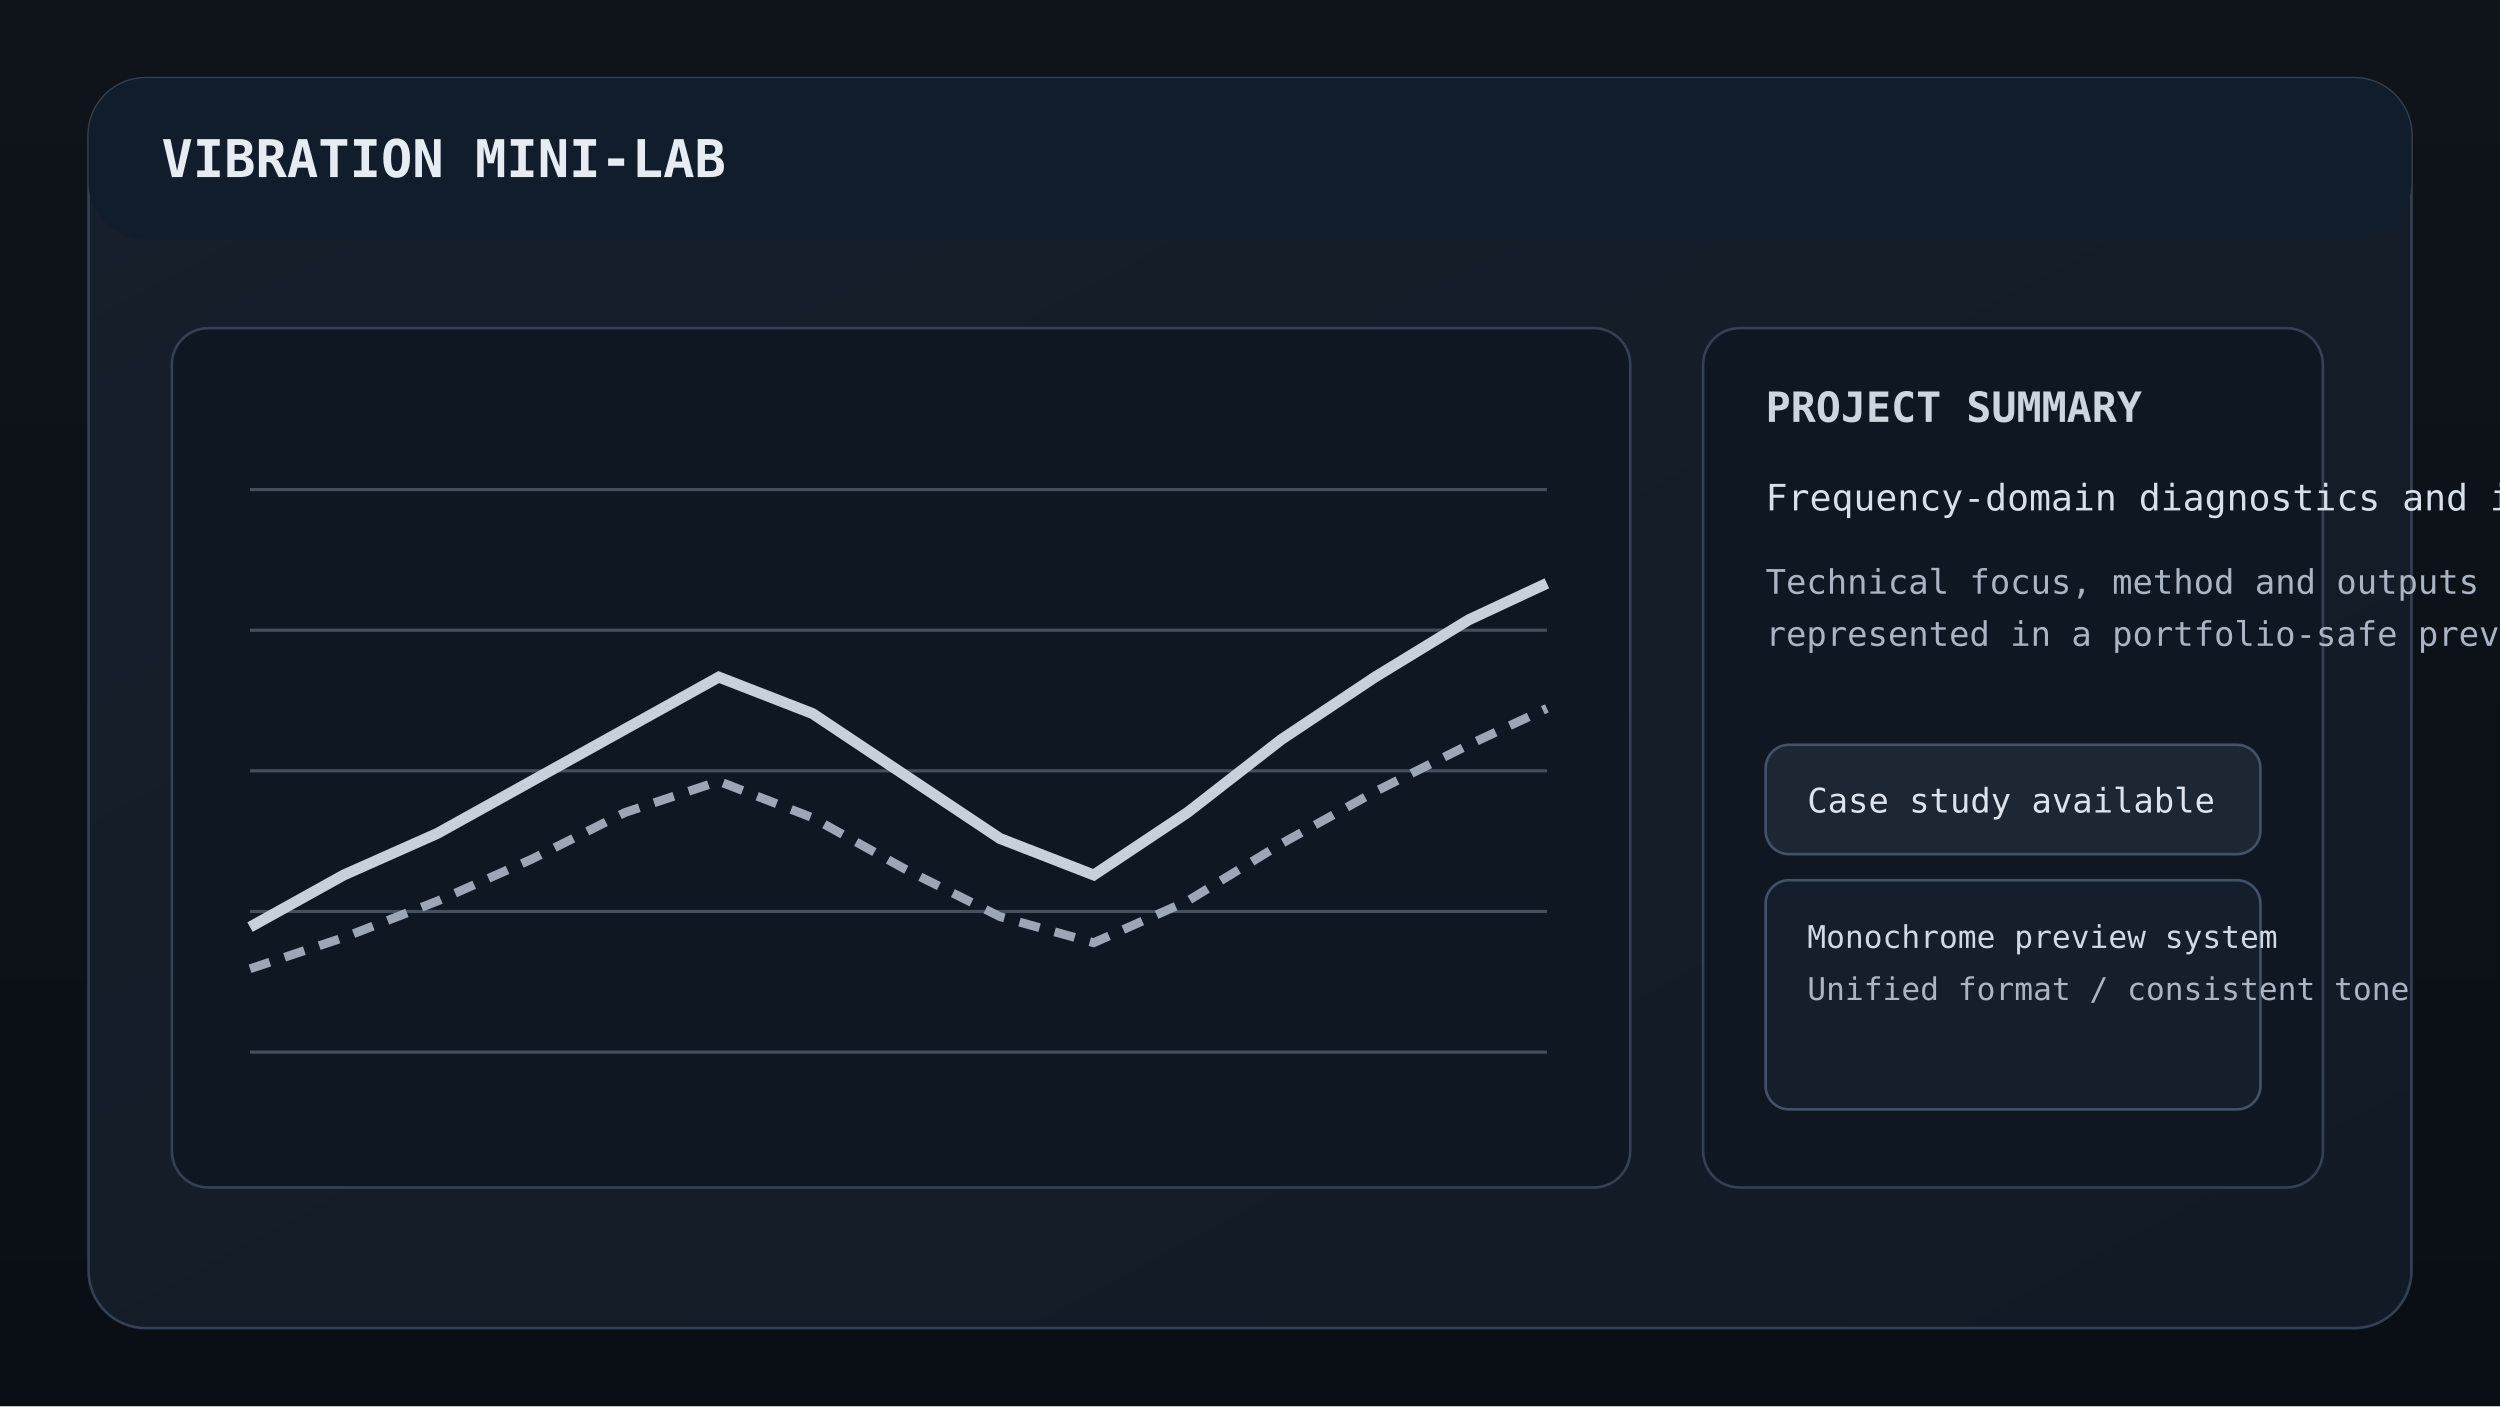
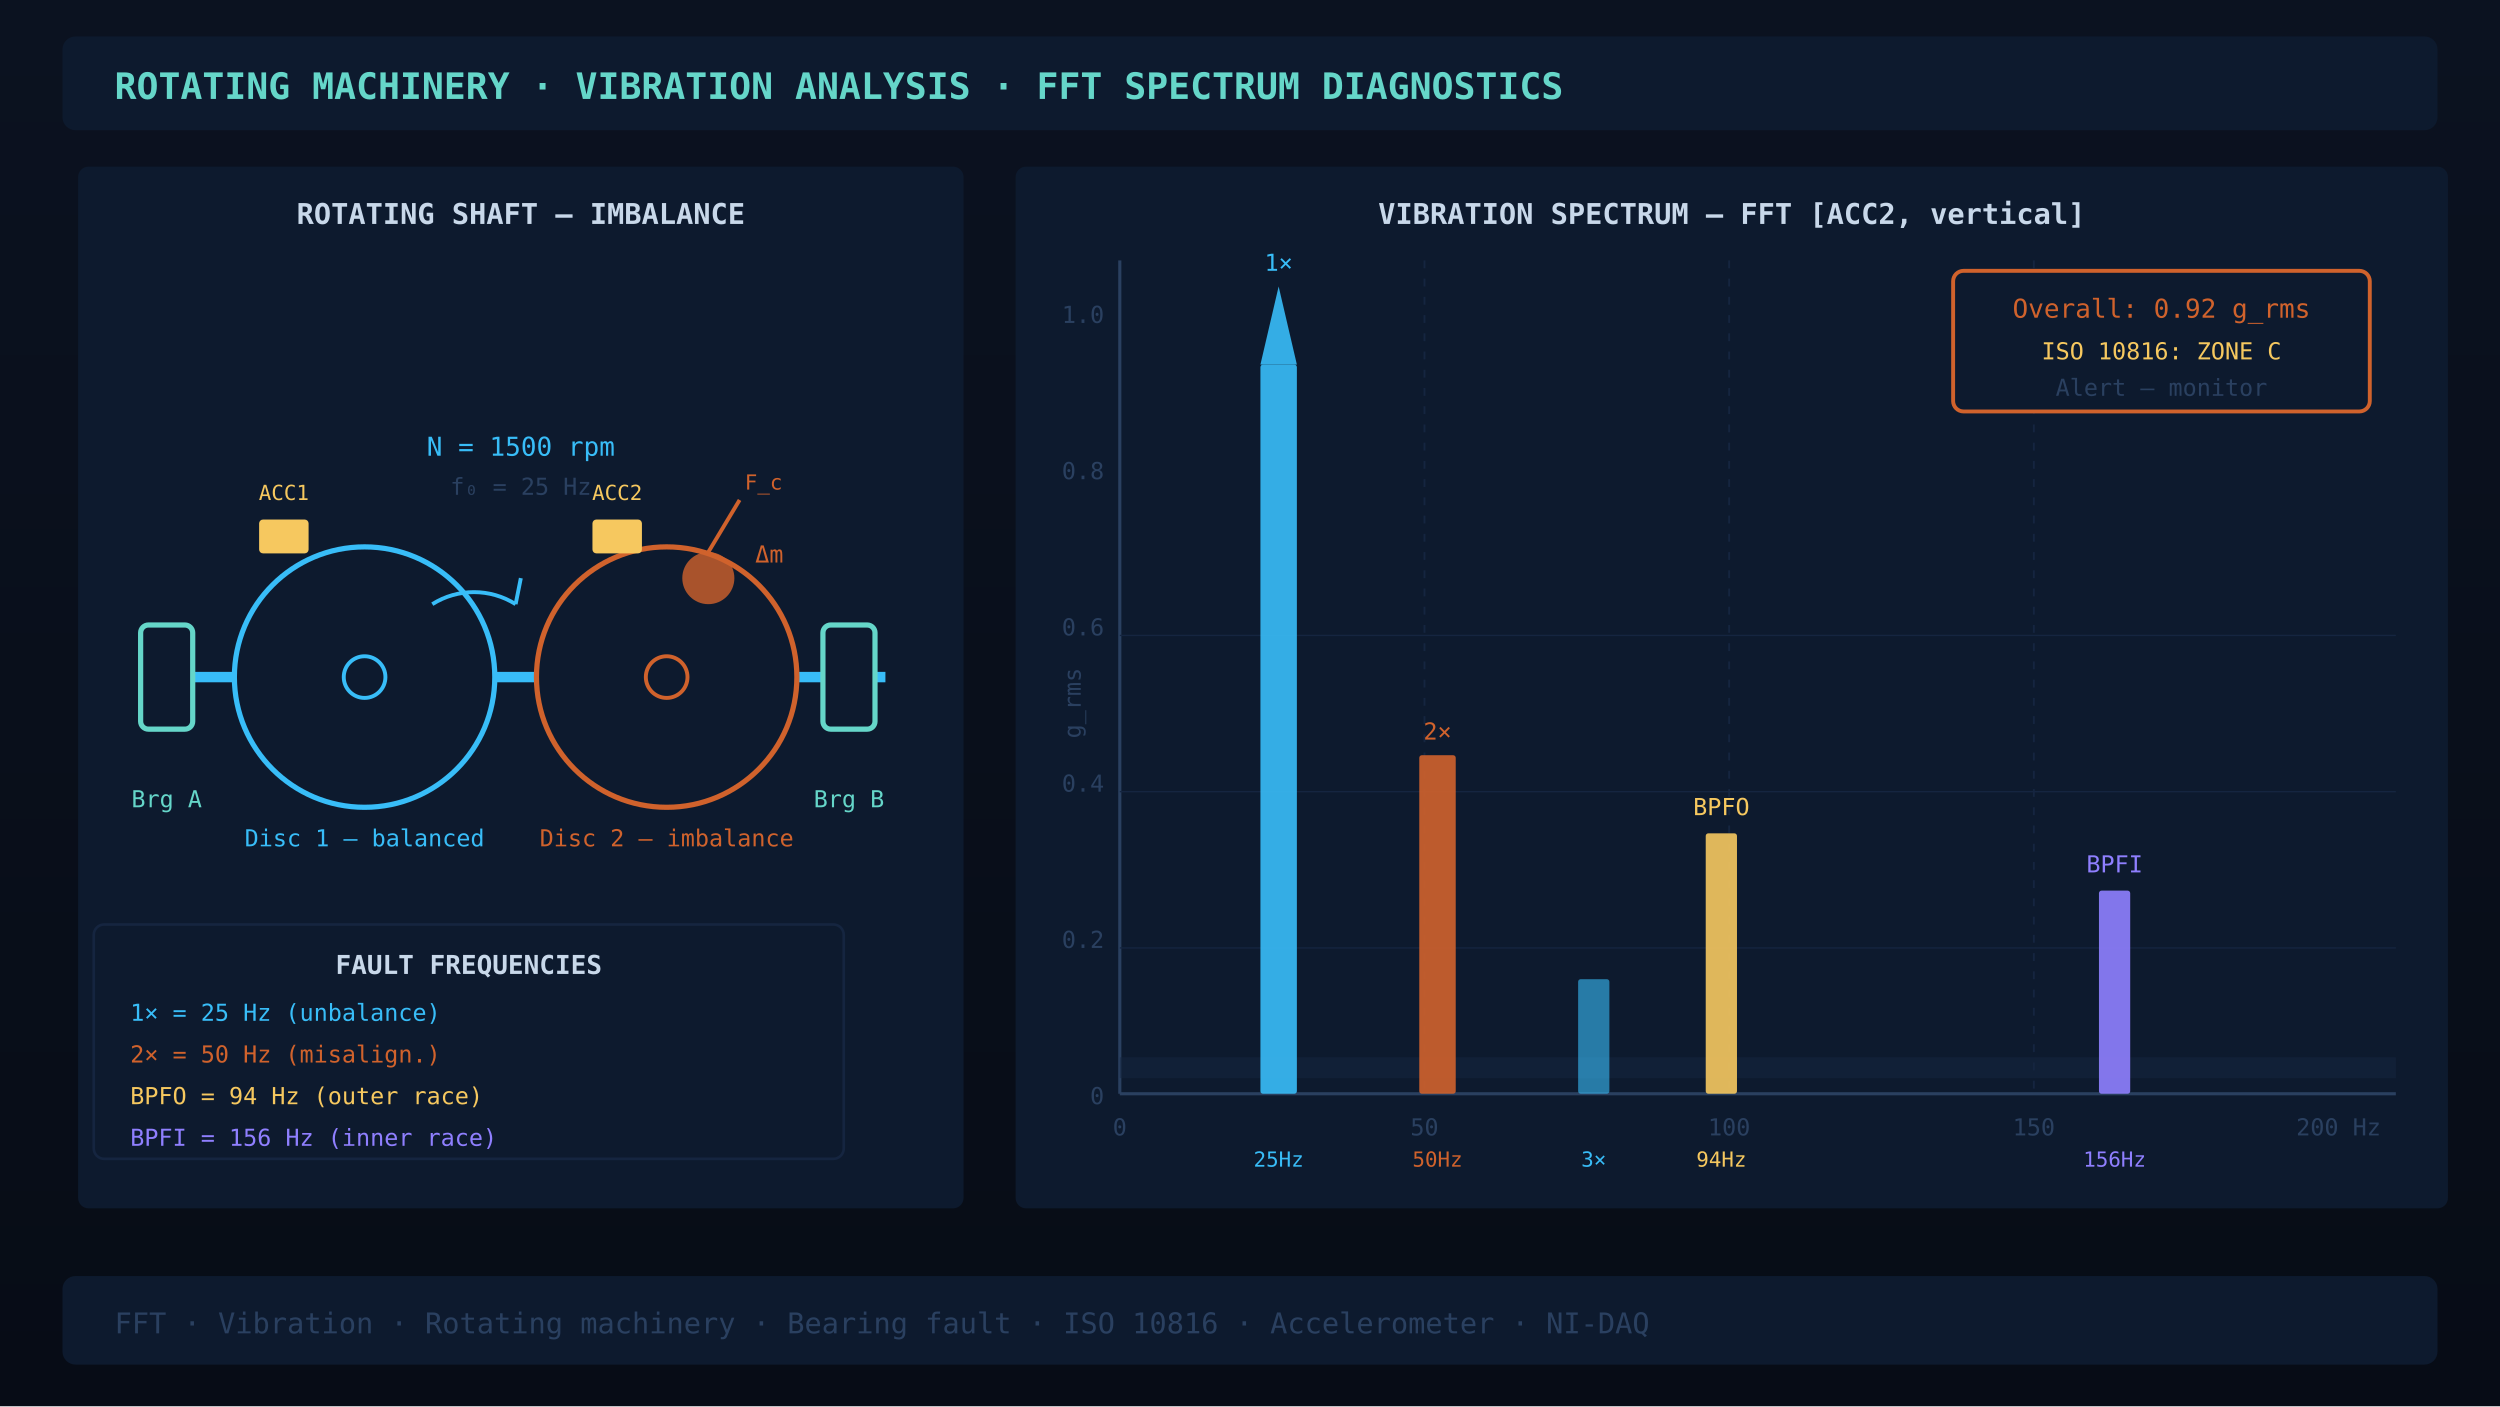
- <svg xmlns="http://www.w3.org/2000/svg" viewBox="0 0 960 540" role="img" aria-label="Frequency-domain diagnostics and interpretation">
+ <svg xmlns="http://www.w3.org/2000/svg" viewBox="0 0 960 540" role="img" aria-label="Rotating machinery vibration frequency analysis and FFT spectrum">
  <defs>
    <linearGradient id="bg" x1="0" y1="0" x2="0" y2="1">
-       <stop offset="0" stop-color="#0f141b" />
-       <stop offset="1" stop-color="#0a0f15" />
+       <stop offset="0" stop-color="#0b1220" />
+       <stop offset="1" stop-color="#070c16" />
    </linearGradient>
-     <linearGradient id="panel" x1="0" y1="0" x2="1" y2="1">
-       <stop offset="0" stop-color="#161f2b" />
-       <stop offset="1" stop-color="#121a25" />
+     <linearGradient id="specfill" x1="0" y1="0" x2="0" y2="1">
+       <stop offset="0%" stop-color="#38bdf8" stop-opacity="0.3" />
+       <stop offset="100%" stop-color="#38bdf8" stop-opacity="0.02" />
    </linearGradient>
  </defs>
  <rect width="960" height="540" fill="url(#bg)" />
-   <rect x="34" y="30" width="892" height="480" rx="22" fill="url(#panel)" stroke="#354152" />
-   <rect x="34" y="30" width="892" height="62" rx="22" fill="#121d2b" />
-   <text x="62" y="68" fill="#e6ecf3" font-family="ui-monospace, SFMono-Regular, Menlo, monospace" font-size="20" font-weight="700">VIBRATION MINI-LAB</text>
-   <rect x="66" y="126" width="560" height="330" rx="14" fill="#0f1722" stroke="#354152" />
-   <g stroke="#5d6876" stroke-width="1.2" opacity="0.7">
-     <line x1="96" y1="404" x2="594" y2="404" />
-     <line x1="96" y1="350" x2="594" y2="350" />
-     <line x1="96" y1="296" x2="594" y2="296" />
-     <line x1="96" y1="242" x2="594" y2="242" />
-     <line x1="96" y1="188" x2="594" y2="188" />
-   </g>
-   <polyline points="96,356 132,336 168,320 204,300 240,280 276,260 312,274 348,298 384,322 420,336 456,312 492,284 528,260 564,238 594,224" fill="none" stroke="#c8d0db" stroke-width="4.2" />
-   <polyline points="96,372 132,360 168,346 204,330 240,312 276,300 312,314 348,334 384,352 420,362 456,346 492,324 528,304 564,286 594,272" fill="none" stroke="#9ca6b5" stroke-width="3.4" stroke-dasharray="8 6" />
-   <rect x="654" y="126" width="238" height="330" rx="14" fill="#0f1722" stroke="#354152" />
-   <text x="678" y="162" fill="#cdd5df" font-family="ui-monospace,monospace" font-size="16" font-weight="700">PROJECT SUMMARY</text>
-   <text x="678" y="196" fill="#d7dfe8" font-family="ui-monospace,monospace" font-size="14">Frequency-domain diagnostics and interpretation</text>
-   <text x="678" y="228" fill="#aab4c2" font-family="ui-monospace,monospace" font-size="13">Technical focus, method and outputs</text>
-   <text x="678" y="248" fill="#aab4c2" font-family="ui-monospace,monospace" font-size="13">represented in a portfolio-safe preview</text>
-   <rect x="678" y="286" width="190" height="42" rx="9" fill="#1d2734" stroke="#445267" />
-   <text x="694" y="312" fill="#dce3ec" font-family="ui-monospace,monospace" font-size="13">Case study available</text>
-   <rect x="678" y="338" width="190" height="88" rx="9" fill="#151f2b" stroke="#445267" />
-   <text x="694" y="364" fill="#d0d9e4" font-family="ui-monospace,monospace" font-size="12">Monochrome preview system</text>
-   <text x="694" y="384" fill="#aab4c2" font-family="ui-monospace,monospace" font-size="12">Unified format / consistent tone</text>
+   <rect x="24" y="14" width="912" height="36" rx="5" fill="#0d1a2e" />
+   <text x="44" y="38" font-family="monospace" font-size="14" fill="#65d6c9" font-weight="bold">ROTATING MACHINERY · VIBRATION ANALYSIS · FFT SPECTRUM DIAGNOSTICS</text>
+   <rect x="30" y="64" width="340" height="400" rx="4" fill="#0d1a2e" />
+   <text x="200" y="86" font-family="monospace" font-size="11" fill="#c8d8ea" text-anchor="middle" font-weight="bold">ROTATING SHAFT — IMBALANCE</text>
+   <line x1="60" y1="260" x2="340" y2="260" stroke="#38bdf8" stroke-width="4" />
+   <rect x="54" y="240" width="20" height="40" rx="3" fill="#0d1a2e" stroke="#65d6c9" stroke-width="2" />
+   <rect x="316" y="240" width="20" height="40" rx="3" fill="#0d1a2e" stroke="#65d6c9" stroke-width="2" />
+   <text x="64" y="310" font-family="monospace" font-size="9" fill="#65d6c9" text-anchor="middle">Brg A</text>
+   <text x="326" y="310" font-family="monospace" font-size="9" fill="#65d6c9" text-anchor="middle">Brg B</text>
+   <circle cx="140" cy="260" r="50" fill="#0d1a2e" stroke="#38bdf8" stroke-width="2" />
+   <circle cx="140" cy="260" r="8" fill="#0d1a2e" stroke="#38bdf8" stroke-width="1.5" />
+   <text x="140" y="325" font-family="monospace" font-size="9" fill="#38bdf8" text-anchor="middle">Disc 1 — balanced</text>
+   <circle cx="256" cy="260" r="50" fill="#0d1a2e" stroke="#d0622c" stroke-width="2" />
+   <circle cx="256" cy="260" r="8" fill="#0d1a2e" stroke="#d0622c" stroke-width="1.5" />
+   <circle cx="272" cy="222" r="10" fill="#d0622c" opacity="0.8" />
+   <text x="290" y="216" font-family="monospace" font-size="9" fill="#d0622c">Δm</text>
+   <line x1="272" y1="212" x2="284" y2="192" stroke="#d0622c" stroke-width="1.5" />
+   <text x="286" y="188" font-family="monospace" font-size="8" fill="#d0622c">F_c</text>
+   <text x="256" y="325" font-family="monospace" font-size="9" fill="#d0622c" text-anchor="middle">Disc 2 — imbalance</text>
+   <rect x="100" y="200" width="18" height="12" rx="1" fill="#f6c85f" stroke="#f6c85f" stroke-width="1" />
+   <text x="109" y="192" font-family="monospace" font-size="8" fill="#f6c85f" text-anchor="middle">ACC1</text>
+   <rect x="228" y="200" width="18" height="12" rx="1" fill="#f6c85f" stroke="#f6c85f" stroke-width="1" />
+   <text x="237" y="192" font-family="monospace" font-size="8" fill="#f6c85f" text-anchor="middle">ACC2</text>
+   <path d="M166,232 A30,30 0 0,1 198,232" fill="none" stroke="#38bdf8" stroke-width="1.5" />
+   <line x1="198" y1="232" x2="200" y2="222" stroke="#38bdf8" stroke-width="1.5" />
+   <text x="200" y="175" font-family="monospace" font-size="10" fill="#38bdf8" text-anchor="middle">N = 1500 rpm</text>
+   <text x="200" y="190" font-family="monospace" font-size="9" fill="#2a4060" text-anchor="middle">f₀ = 25 Hz</text>
+   <rect x="36" y="355" width="288" height="90" rx="4" fill="#0d1a2e" stroke="#152540" stroke-width="1" />
+   <text x="180" y="374" font-family="monospace" font-size="10" fill="#c8d8ea" text-anchor="middle" font-weight="bold">FAULT FREQUENCIES</text>
+   <text x="50" y="392" font-family="monospace" font-size="9" fill="#38bdf8">1× = 25 Hz  (unbalance)</text>
+   <text x="50" y="408" font-family="monospace" font-size="9" fill="#d0622c">2× = 50 Hz  (misalign.)</text>
+   <text x="50" y="424" font-family="monospace" font-size="9" fill="#f6c85f">BPFO = 94 Hz (outer race)</text>
+   <text x="50" y="440" font-family="monospace" font-size="9" fill="#8f7fff">BPFI = 156 Hz (inner race)</text>
+   <rect x="390" y="64" width="550" height="400" rx="4" fill="#0d1a2e" />
+   <text x="665" y="86" font-family="monospace" font-size="11" fill="#c8d8ea" text-anchor="middle" font-weight="bold">VIBRATION SPECTRUM — FFT [ACC2, vertical]</text>
+   <line x1="430" y1="100" x2="430" y2="420" stroke="#2a4060" stroke-width="1.2" />
+   <line x1="430" y1="420" x2="920" y2="420" stroke="#2a4060" stroke-width="1.2" />
+   <text x="424" y="424" font-family="monospace" font-size="9" fill="#2a4060" text-anchor="end">0</text>
+   <text x="424" y="364" font-family="monospace" font-size="9" fill="#2a4060" text-anchor="end">0.2</text>
+   <text x="424" y="304" font-family="monospace" font-size="9" fill="#2a4060" text-anchor="end">0.4</text>
+   <text x="424" y="244" font-family="monospace" font-size="9" fill="#2a4060" text-anchor="end">0.6</text>
+   <text x="424" y="184" font-family="monospace" font-size="9" fill="#2a4060" text-anchor="end">0.8</text>
+   <text x="424" y="124" font-family="monospace" font-size="9" fill="#2a4060" text-anchor="end">1.0</text>
+   <text x="415" y="270" font-family="monospace" font-size="9" fill="#2a4060" transform="rotate(-90,415,270)" text-anchor="middle">g_rms</text>
+   <text x="430" y="436" font-family="monospace" font-size="9" fill="#2a4060" text-anchor="middle">0</text>
+   <text x="547" y="436" font-family="monospace" font-size="9" fill="#2a4060" text-anchor="middle">50</text>
+   <text x="664" y="436" font-family="monospace" font-size="9" fill="#2a4060" text-anchor="middle">100</text>
+   <text x="781" y="436" font-family="monospace" font-size="9" fill="#2a4060" text-anchor="middle">150</text>
+   <text x="898" y="436" font-family="monospace" font-size="9" fill="#2a4060" text-anchor="middle">200 Hz</text>
+   <line x1="547" y1="100" x2="547" y2="420" stroke="#152540" stroke-width="0.7" stroke-dasharray="3,4" />
+   <line x1="664" y1="100" x2="664" y2="420" stroke="#152540" stroke-width="0.7" stroke-dasharray="3,4" />
+   <line x1="781" y1="100" x2="781" y2="420" stroke="#152540" stroke-width="0.7" stroke-dasharray="3,4" />
+   <line x1="430" y1="364" x2="920" y2="364" stroke="#152540" stroke-width="0.5" />
+   <line x1="430" y1="304" x2="920" y2="304" stroke="#152540" stroke-width="0.5" />
+   <line x1="430" y1="244" x2="920" y2="244" stroke="#152540" stroke-width="0.5" />
+   <polygon points="430,414 920,414 920,406 430,406" fill="#152540" opacity="0.5" />
+   <rect x="484" y="140" width="14" height="280" rx="1" fill="#38bdf8" opacity="0.9" />
+   <polygon points="484,140 491,110 498,140" fill="#38bdf8" opacity="0.9" />
+   <text x="491" y="104" font-family="monospace" font-size="9" fill="#38bdf8" text-anchor="middle">1×</text>
+   <text x="491" y="448" font-family="monospace" font-size="8" fill="#38bdf8" text-anchor="middle">25Hz</text>
+   <rect x="545" y="290" width="14" height="130" rx="1" fill="#d0622c" opacity="0.9" />
+   <text x="552" y="284" font-family="monospace" font-size="9" fill="#d0622c" text-anchor="middle">2×</text>
+   <text x="552" y="448" font-family="monospace" font-size="8" fill="#d0622c" text-anchor="middle">50Hz</text>
+   <rect x="606" y="376" width="12" height="44" rx="1" fill="#38bdf8" opacity="0.6" />
+   <text x="612" y="448" font-family="monospace" font-size="8" fill="#38bdf8" text-anchor="middle">3×</text>
+   <rect x="655" y="320" width="12" height="100" rx="1" fill="#f6c85f" opacity="0.9" />
+   <text x="661" y="313" font-family="monospace" font-size="9" fill="#f6c85f" text-anchor="middle">BPFO</text>
+   <text x="661" y="448" font-family="monospace" font-size="8" fill="#f6c85f" text-anchor="middle">94Hz</text>
+   <rect x="806" y="342" width="12" height="78" rx="1" fill="#8f7fff" opacity="0.9" />
+   <text x="812" y="335" font-family="monospace" font-size="9" fill="#8f7fff" text-anchor="middle">BPFI</text>
+   <text x="812" y="448" font-family="monospace" font-size="8" fill="#8f7fff" text-anchor="middle">156Hz</text>
+   <rect x="750" y="104" width="160" height="54" rx="4" fill="#0d1a2e" stroke="#d0622c" stroke-width="1.5" />
+   <text x="830" y="122" font-family="monospace" font-size="10" fill="#d0622c" text-anchor="middle">Overall: 0.92 g_rms</text>
+   <text x="830" y="138" font-family="monospace" font-size="9" fill="#f6c85f" text-anchor="middle">ISO 10816: ZONE C</text>
+   <text x="830" y="152" font-family="monospace" font-size="9" fill="#2a4060" text-anchor="middle">Alert — monitor</text>
+   <rect x="24" y="490" width="912" height="34" rx="5" fill="#0d1a2e" />
+   <text x="44" y="512" font-family="monospace" font-size="11" fill="#2a4060">FFT · Vibration · Rotating machinery · Bearing fault · ISO 10816 · Accelerometer · NI-DAQ</text>
</svg>
